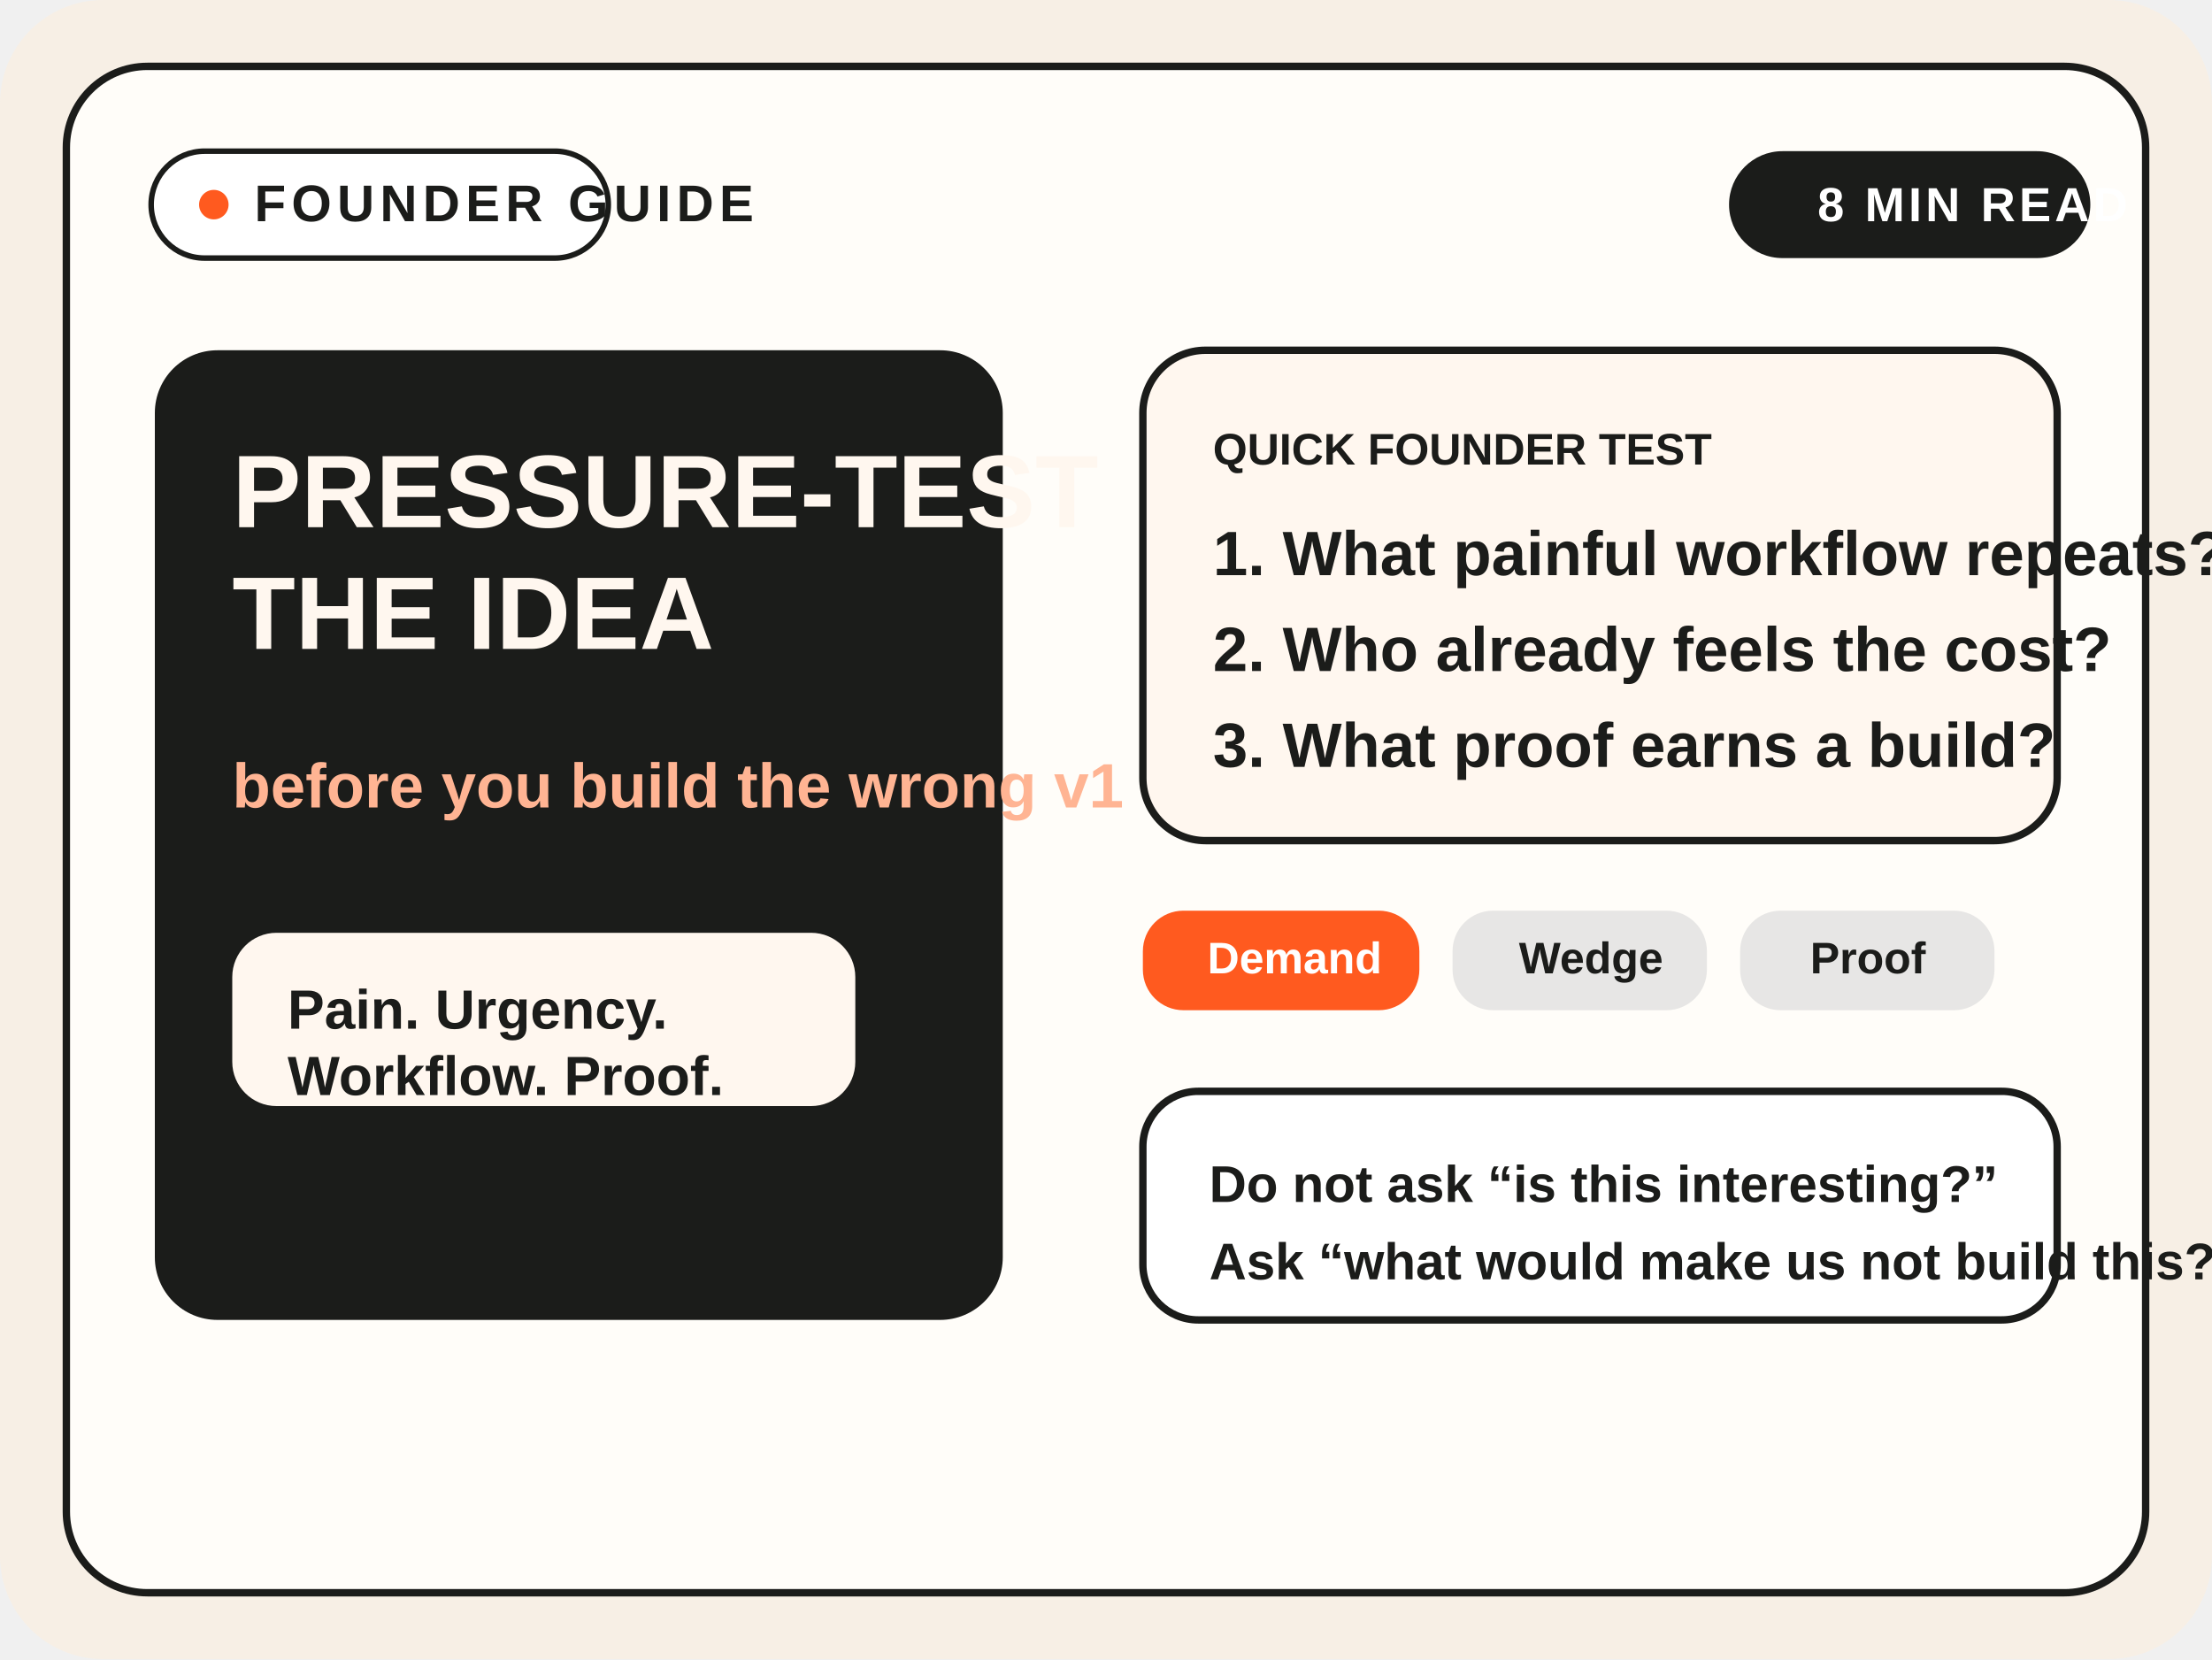
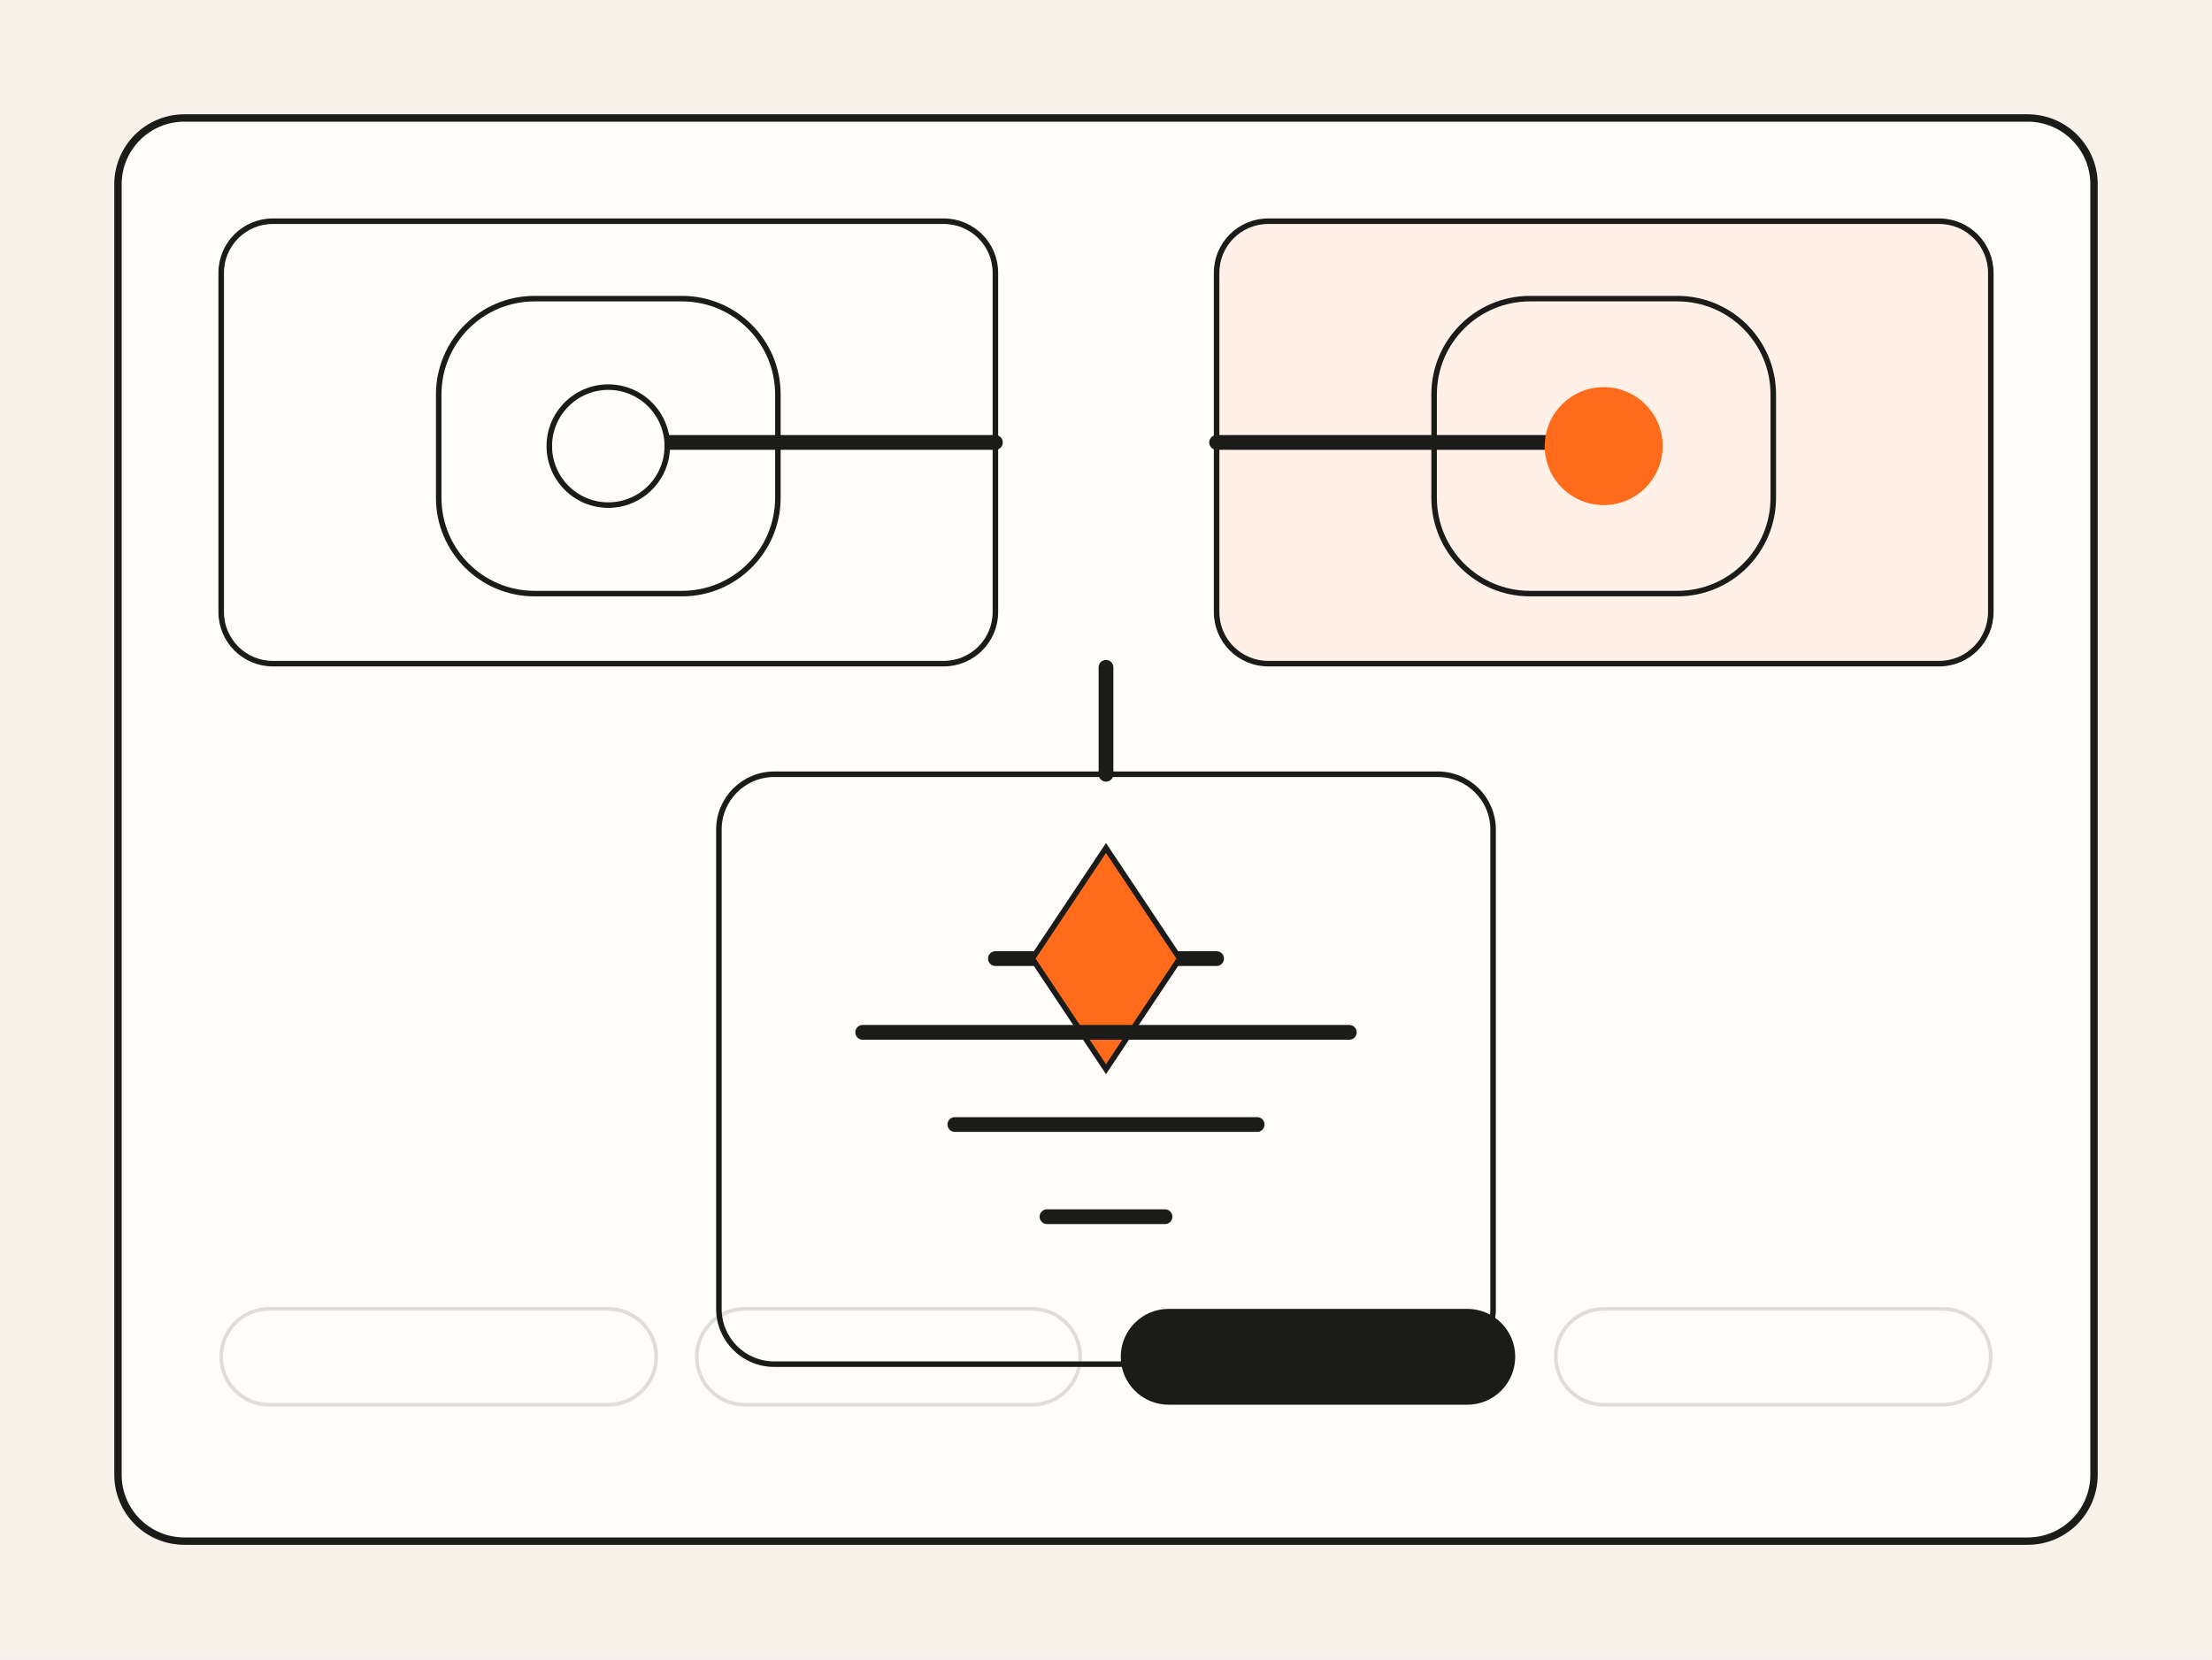
<svg xmlns="http://www.w3.org/2000/svg" width="1200" height="900" viewBox="0 0 1200 900" fill="none">
-   <rect width="1200" height="900" rx="56" fill="#F7EFE5" />
-   <rect x="36" y="36" width="1128" height="828" rx="44" fill="#FFFDF9" stroke="#1B1C1A" stroke-width="4" />
-   <rect x="82" y="82" width="248" height="58" rx="29" fill="white" stroke="#1B1C1A" stroke-width="3" />
-   <circle cx="116" cy="111" r="8" fill="#FF5A1F" />
-   <text x="138" y="120" fill="#1B1C1A" font-family="Arial, sans-serif" font-size="28" font-weight="800" letter-spacing="3">FOUNDER GUIDE</text>
-   <rect x="938" y="82" width="196" height="58" rx="29" fill="#1B1C1A" />
-   <text x="986" y="120" fill="white" font-family="Arial, sans-serif" font-size="26" font-weight="800" letter-spacing="2">8 MIN READ</text>
-   <rect x="84" y="190" width="460" height="526" rx="34" fill="#1B1C1A" />
-   <text x="126" y="286" fill="#FFF7EF" font-family="Arial, sans-serif" font-size="56" font-weight="900">PRESSURE-TEST</text>
-   <text x="126" y="352" fill="#FFF7EF" font-family="Arial, sans-serif" font-size="56" font-weight="900">THE IDEA</text>
-   <text x="126" y="438" fill="#FFB493" font-family="Arial, sans-serif" font-size="34" font-weight="700">before you build the wrong v1</text>
-   <rect x="126" y="506" width="338" height="94" rx="24" fill="#FFF7EF" />
-   <text x="156" y="558" fill="#1B1C1A" font-family="Arial, sans-serif" font-size="30" font-weight="800">Pain. Urgency.</text>
-   <text x="156" y="594" fill="#1B1C1A" font-family="Arial, sans-serif" font-size="30" font-weight="800">Workflow. Proof.</text>
-   <rect x="620" y="190" width="496" height="266" rx="34" fill="#FFF7EF" stroke="#1B1C1A" stroke-width="4" />
-   <text x="658" y="252" fill="#1B1C1A" font-family="Arial, sans-serif" font-size="24" font-weight="800">QUICK FOUNDER TEST</text>
-   <text x="658" y="312" fill="#1B1C1A" font-family="Arial, sans-serif" font-size="34" font-weight="800">1. What painful workflow repeats?</text>
-   <text x="658" y="364" fill="#1B1C1A" font-family="Arial, sans-serif" font-size="34" font-weight="800">2. Who already feels the cost?</text>
-   <text x="658" y="416" fill="#1B1C1A" font-family="Arial, sans-serif" font-size="34" font-weight="800">3. What proof earns a build?</text>
-   <rect x="620" y="494" width="150" height="54" rx="22" fill="#FF5A1F" />
-   <text x="655" y="528" fill="white" font-family="Arial, sans-serif" font-size="24" font-weight="800">Demand</text>
-   <rect x="788" y="494" width="138" height="54" rx="22" fill="#101828" fill-opacity="0.1" />
-   <text x="824" y="528" fill="#1B1C1A" font-family="Arial, sans-serif" font-size="24" font-weight="700">Wedge</text>
-   <rect x="944" y="494" width="138" height="54" rx="22" fill="#101828" fill-opacity="0.1" />
-   <text x="982" y="528" fill="#1B1C1A" font-family="Arial, sans-serif" font-size="24" font-weight="700">Proof</text>
-   <rect x="620" y="592" width="496" height="124" rx="30" fill="#FFFFFF" stroke="#1B1C1A" stroke-width="4" />
-   <text x="656" y="652" fill="#1B1C1A" font-family="Arial, sans-serif" font-size="28" font-weight="800">Do not ask “is this interesting?”</text>
-   <text x="656" y="694" fill="#1B1C1A" font-family="Arial, sans-serif" font-size="28" font-weight="800">Ask “what would make us not build this?”</text>
+   <rect width="1200" height="900" fill="#F7F1E8" />
+   <rect x="64" y="64" width="1072" height="772" rx="36" fill="#FFFDF9" stroke="#1B1C1A" stroke-width="4" />
+   <rect x="120" y="120" width="420" height="240" rx="28" stroke="#1B1C1A" stroke-width="3" />
+   <rect x="660" y="120" width="420" height="240" rx="28" fill="#FFF1E8" stroke="#1B1C1A" stroke-width="3" />
+   <rect x="390" y="420" width="420" height="320" rx="30" stroke="#1B1C1A" stroke-width="3" />
+   <path d="M330 240H540" stroke="#1B1C1A" stroke-width="8" stroke-linecap="round" />
+   <path d="M660 240H870" stroke="#1B1C1A" stroke-width="8" stroke-linecap="round" />
+   <path d="M600 362V420" stroke="#1B1C1A" stroke-width="8" stroke-linecap="round" />
+   <path d="M540 520H660" stroke="#1B1C1A" stroke-width="8" stroke-linecap="round" />
+   <path d="M600 460L640 520L600 580L560 520L600 460Z" fill="#FF6B1A" stroke="#1B1C1A" stroke-width="3" />
+   <path d="M238 214C238 185.281 261.281 162 290 162H370C398.719 162 422 185.281 422 214V270C422 298.719 398.719 322 370 322H290C261.281 322 238 298.719 238 270V214Z" stroke="#1B1C1A" stroke-width="3" />
+   <path d="M778 214C778 185.281 801.281 162 830 162H910C938.719 162 962 185.281 962 214V270C962 298.719 938.719 322 910 322H830C801.281 322 778 298.719 778 270V214Z" stroke="#1B1C1A" stroke-width="3" />
+   <circle cx="330" cy="242" r="32" fill="#FFFDF9" stroke="#1B1C1A" stroke-width="3" />
+   <circle cx="870" cy="242" r="32" fill="#FF6B1A" />
+   <path d="M568 660H632" stroke="#1B1C1A" stroke-width="8" stroke-linecap="round" />
+   <path d="M518 610H682" stroke="#1B1C1A" stroke-width="8" stroke-linecap="round" />
+   <path d="M468 560H732" stroke="#1B1C1A" stroke-width="8" stroke-linecap="round" />
+   <rect x="120" y="710" width="236" height="52" rx="26" stroke="#1B1C1A" stroke-opacity="0.14" stroke-width="2" />
+   <rect x="378" y="710" width="208" height="52" rx="26" stroke="#1B1C1A" stroke-opacity="0.14" stroke-width="2" />
+   <rect x="608" y="710" width="214" height="52" rx="26" fill="#1B1C1A" />
+   <rect x="844" y="710" width="236" height="52" rx="26" stroke="#1B1C1A" stroke-opacity="0.14" stroke-width="2" />
</svg>
